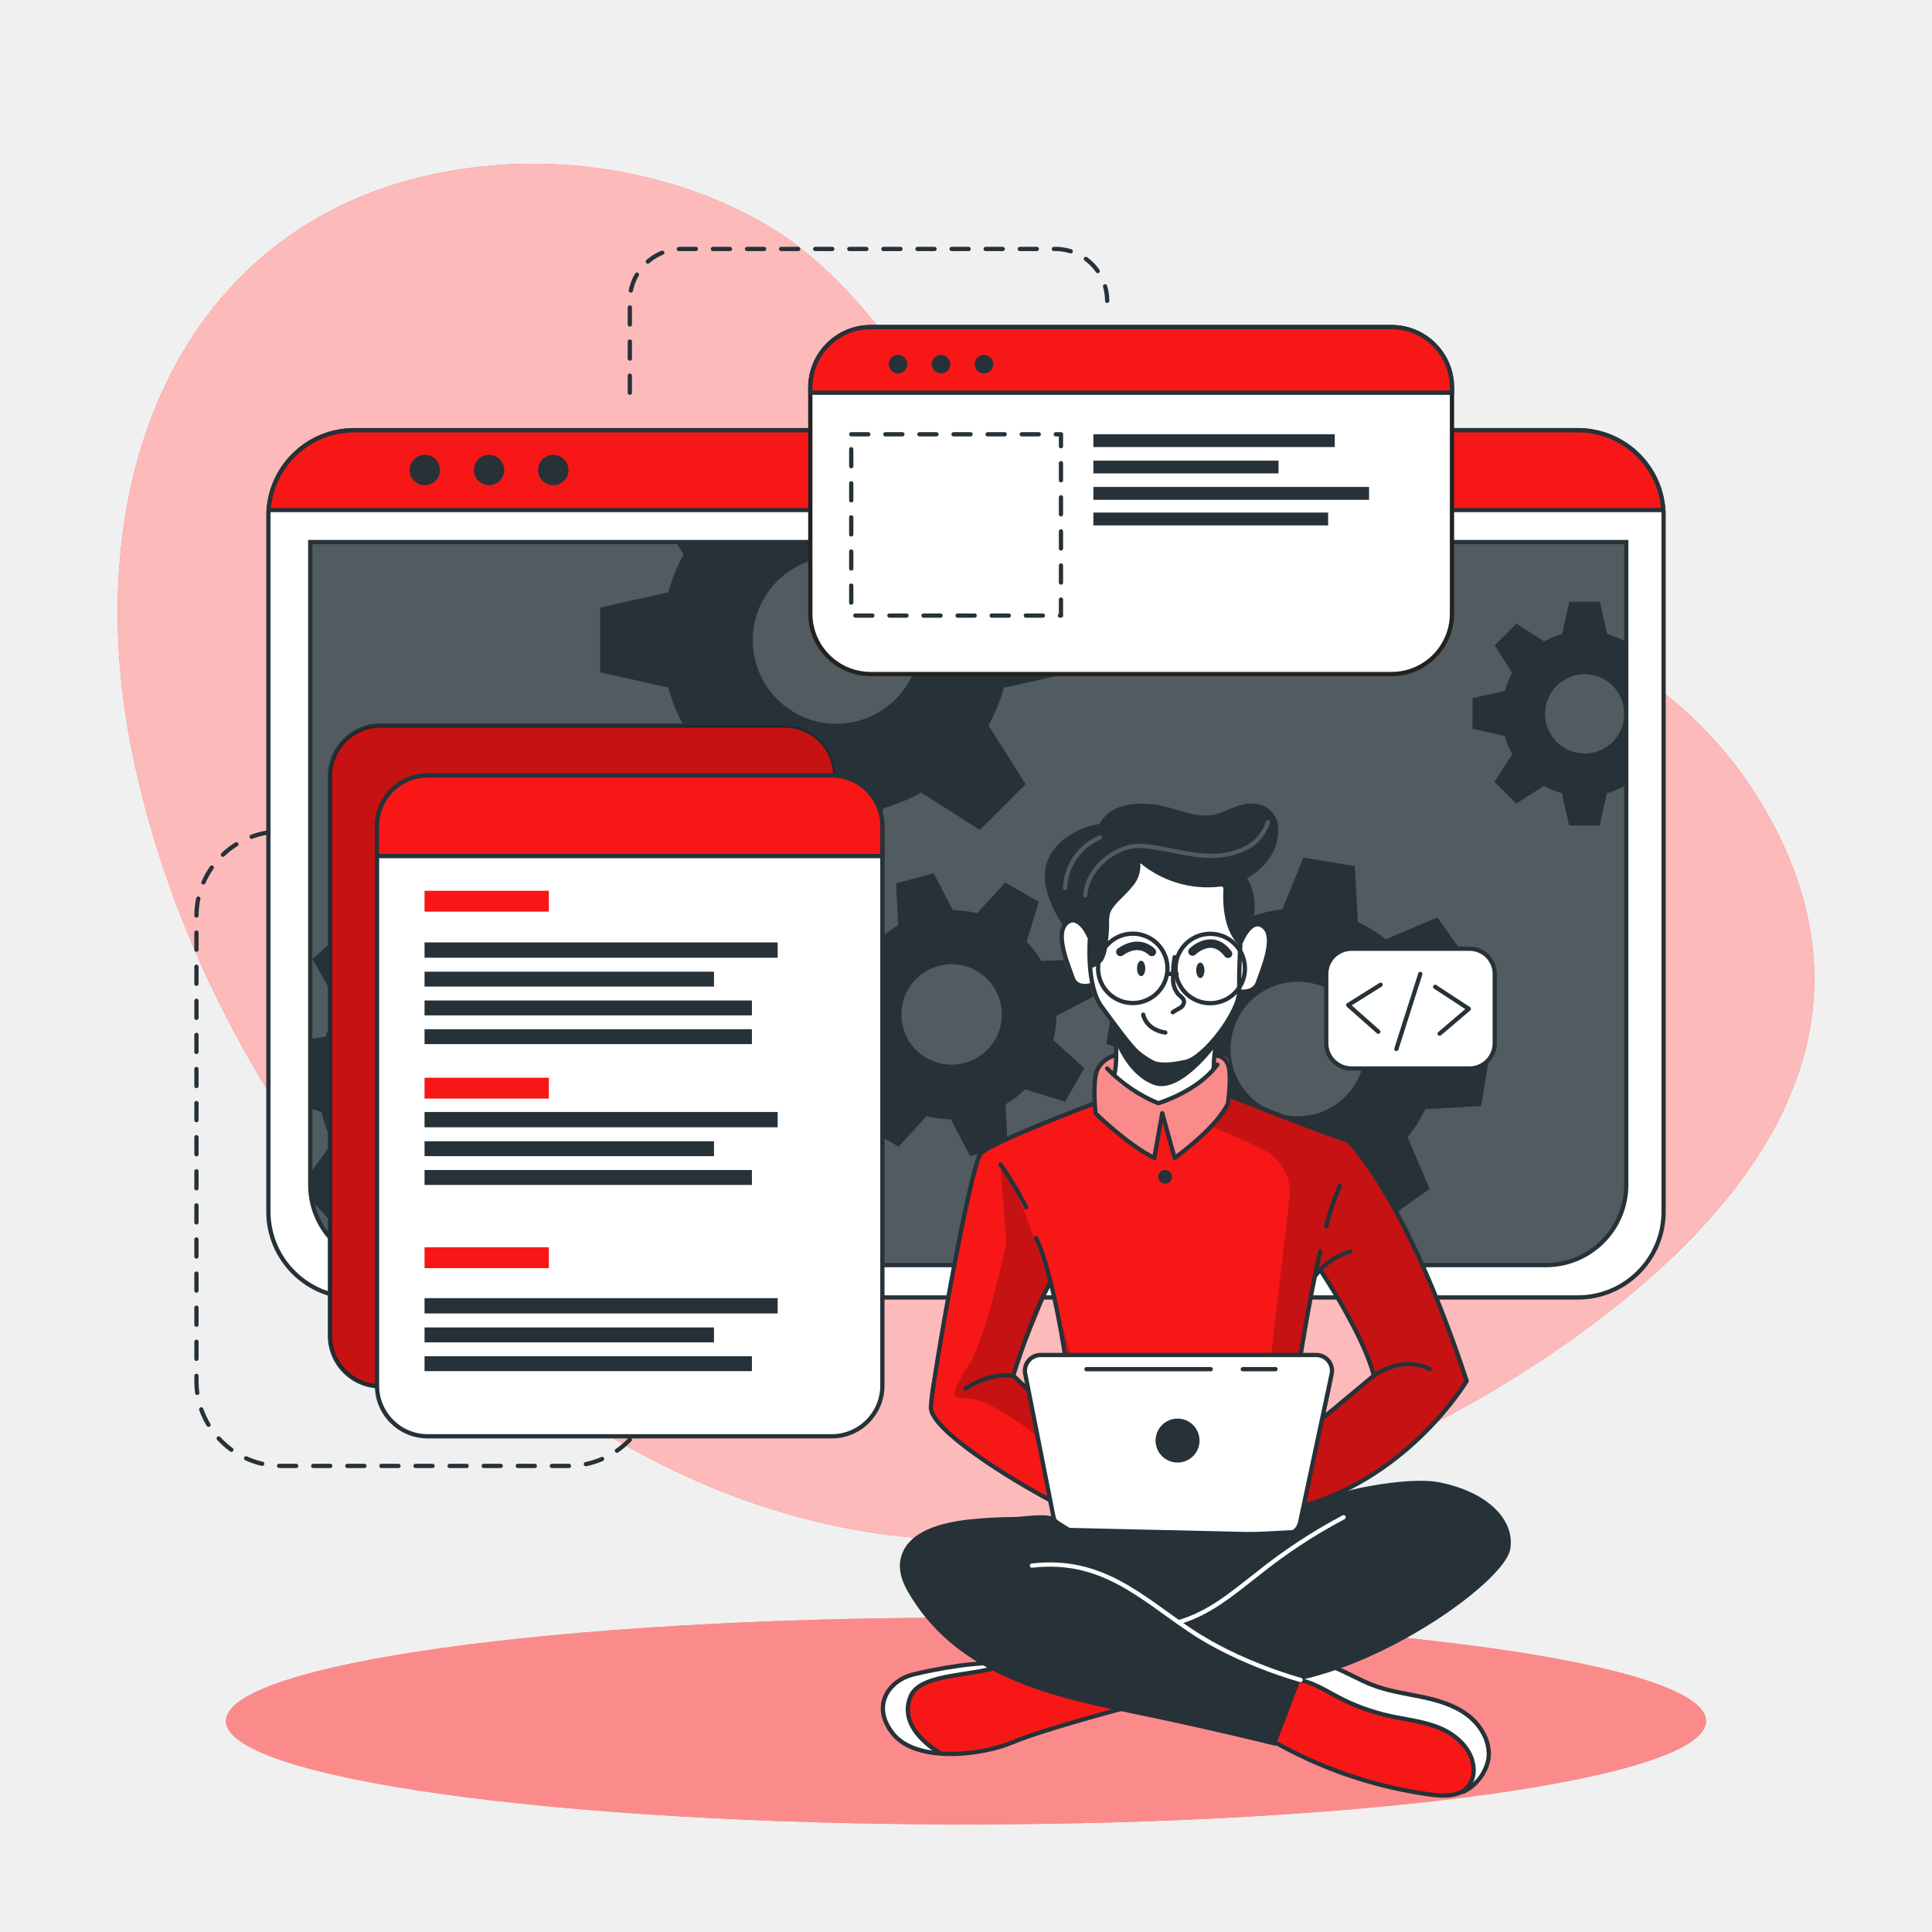
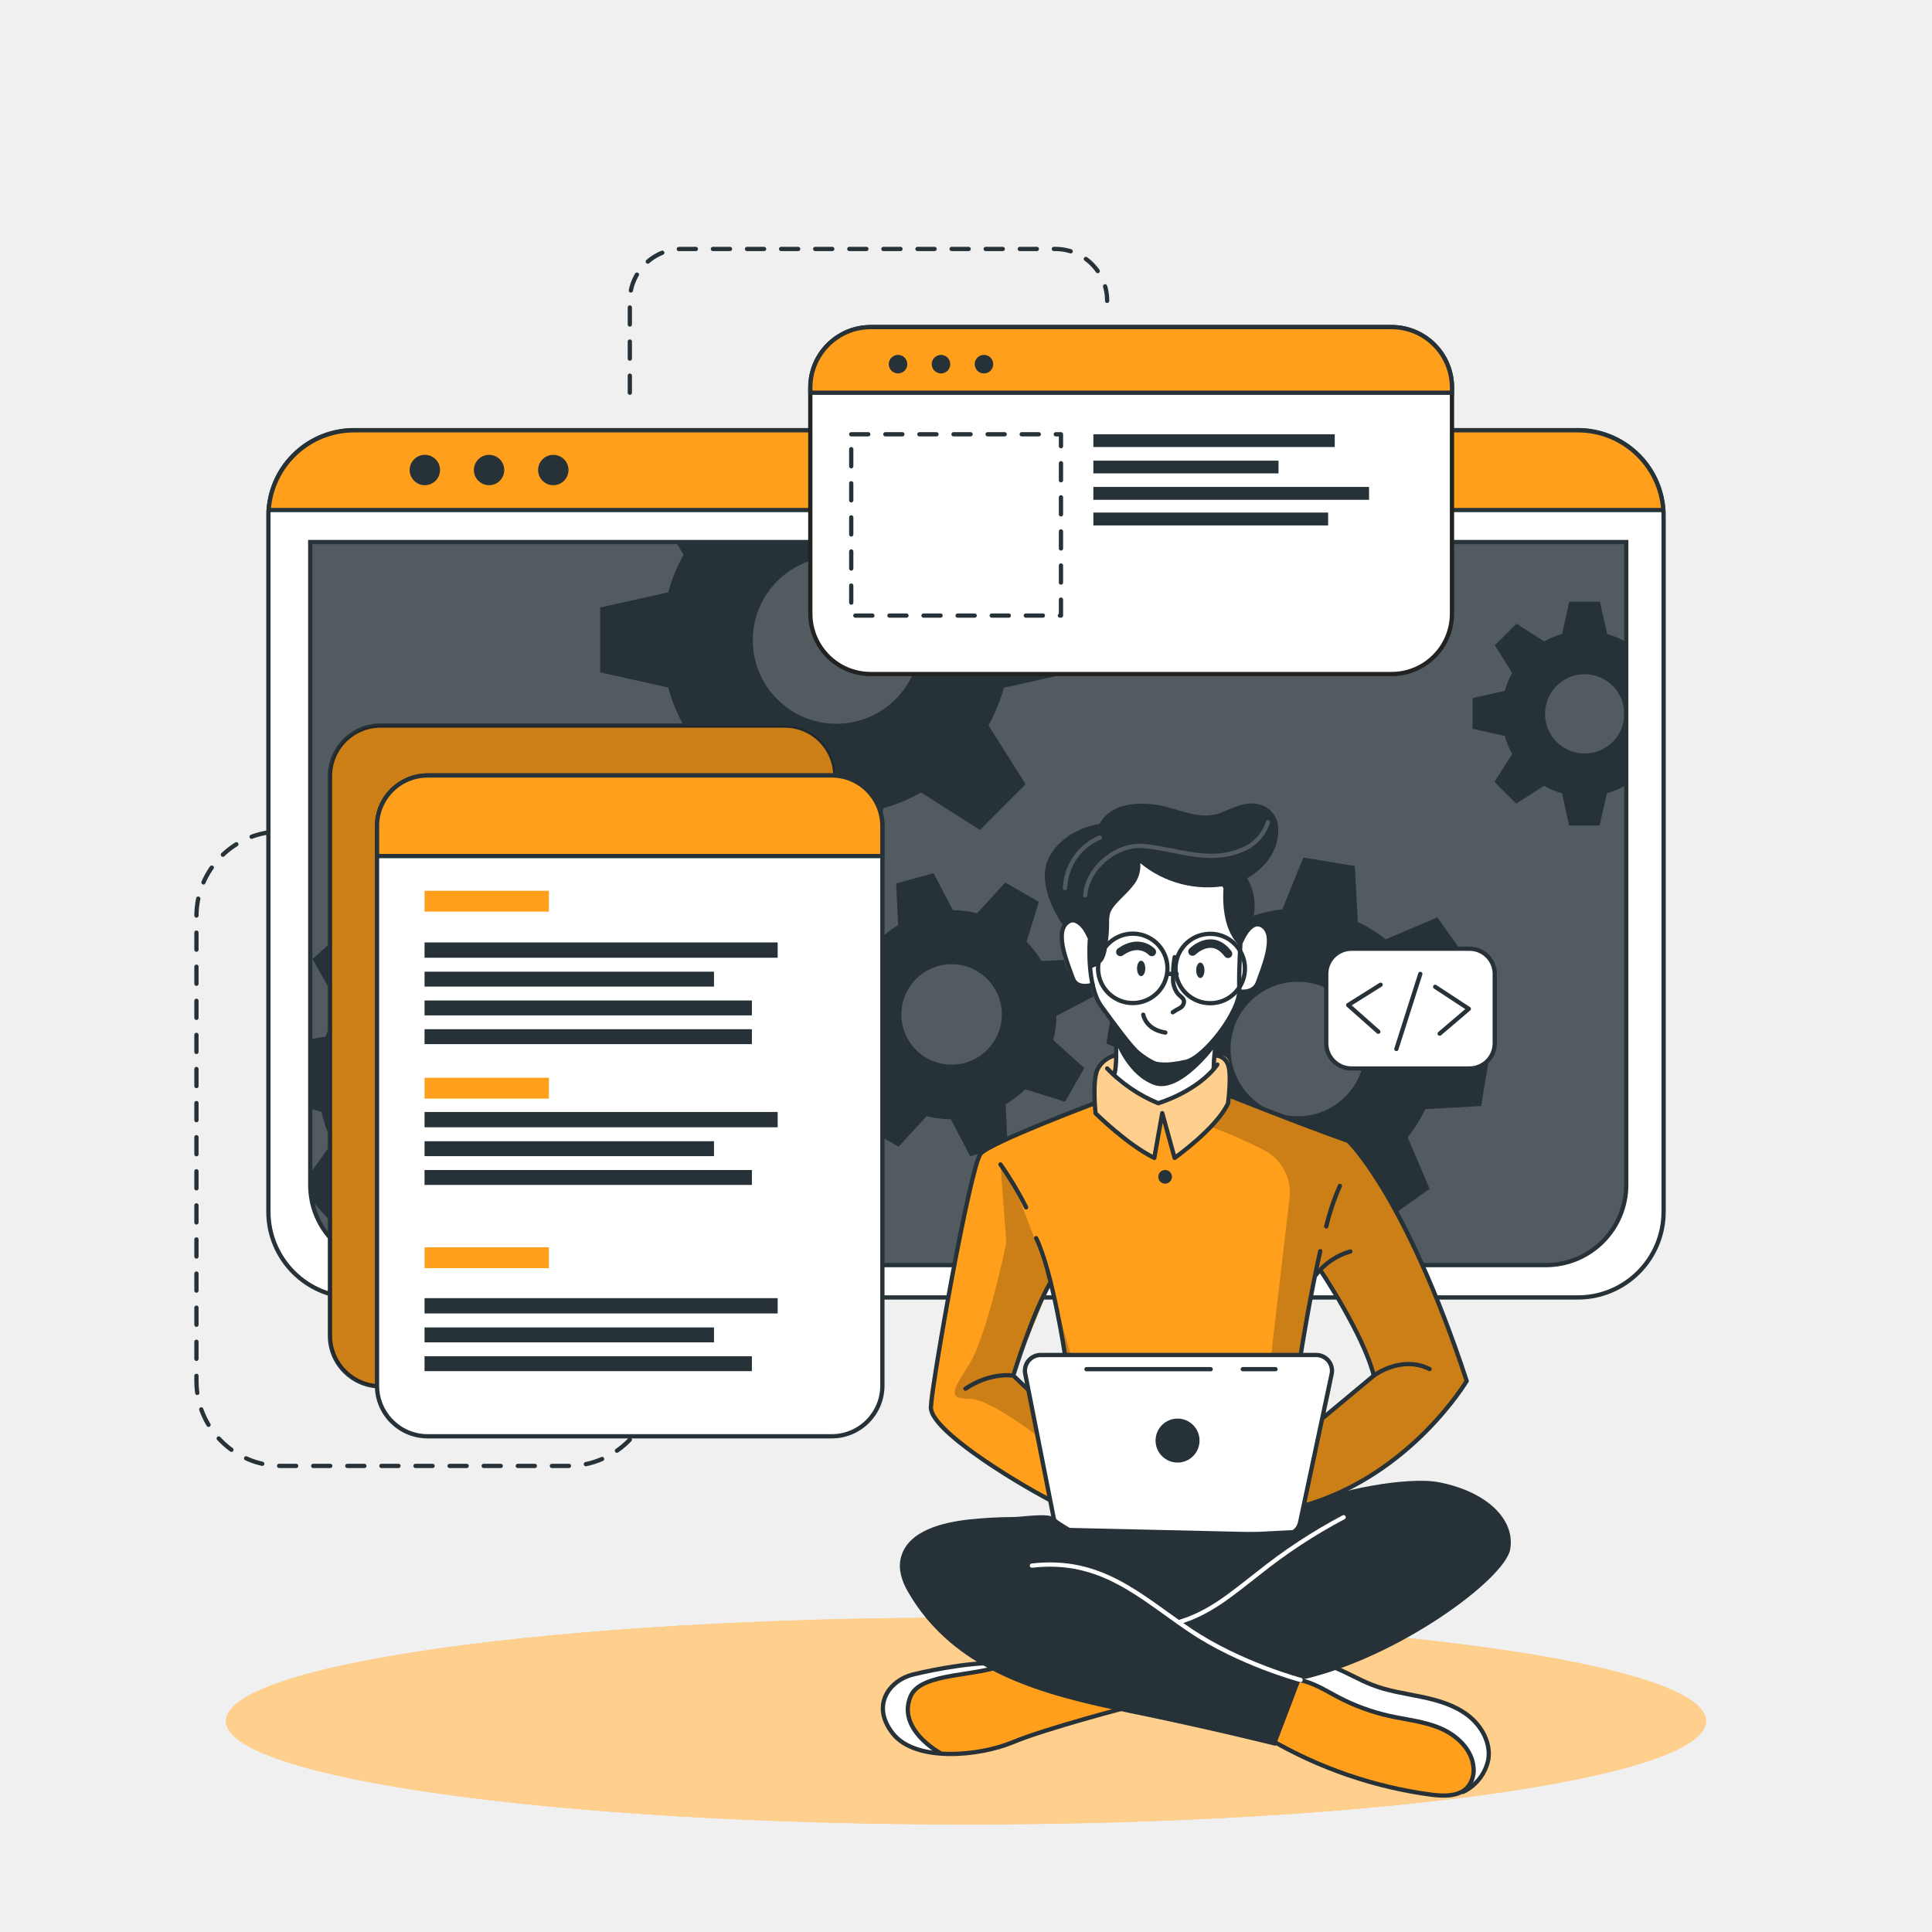
<svg xmlns="http://www.w3.org/2000/svg" viewBox="0 0 500 500">
-   <g id="freepik--background-simple--inject-61">
-     <path d="M456.55,209.11c-48.74-83.48-180.95-53.75-207.95-94.35C234.77,94,219.3,69.87,196.86,57.34c-21.39-12-46.19-16.21-67.81-14.63C51.84,48.36,19.11,117.44,33.94,193.3,53.74,294.49,143.44,397.86,250,398.58,305.74,399,359,379,400.7,350.87l.93-.63C443.33,321.85,493.77,272.84,456.55,209.11Z" style="fill:#F71717" />
-     <path d="M456.55,209.11c-48.74-83.48-180.95-53.75-207.95-94.35C234.77,94,219.3,69.87,196.86,57.34c-21.39-12-46.19-16.21-67.81-14.63C51.84,48.36,19.11,117.44,33.94,193.3,53.74,294.49,143.44,397.86,250,398.58,305.74,399,359,379,400.7,350.87l.93-.63C443.33,321.85,493.77,272.84,456.55,209.11Z" style="fill:#fff;opacity:0.7" />
-   </g>
-   <g id="freepik--Lines--inject-61">
+   <g id="freepik--Lines--inject-102">
    <path d="M78.19,215.18H72.77a21.93,21.93,0,0,0-21.93,21.93V357.45a21.93,21.93,0,0,0,21.93,21.93h74.36a21.93,21.93,0,0,0,21.93-21.93h0" style="fill:none;stroke:#263238;stroke-linecap:round;stroke-linejoin:round;stroke-width:1.103px;stroke-dasharray:4.412" />
    <path d="M163,101.63V77.86A13.43,13.43,0,0,1,176.4,64.43h96.7a13.43,13.43,0,0,1,13.43,13.43h0" style="fill:none;stroke:#263238;stroke-linecap:round;stroke-linejoin:round;stroke-width:1.103px;stroke-dasharray:4.412" />
  </g>
-   <g id="freepik--Shadow--inject-61">
-     <ellipse cx="250" cy="445.4" rx="191.52" ry="26.76" style="fill:#F71717" />
+   <g id="freepik--Shadow--inject-102">
+     <ellipse cx="250" cy="445.4" rx="191.52" ry="26.76" style="fill:#FF9F1C" />
    <ellipse cx="250" cy="445.4" rx="191.52" ry="26.76" style="fill:#fff;opacity:0.5" />
  </g>
-   <g id="freepik--Window--inject-61">
+   <g id="freepik--Window--inject-102">
    <path d="M430.54,133.52V313.58a22.2,22.2,0,0,1-22.19,22.2H91.65a22.2,22.2,0,0,1-22.19-22.2V133.52c0-.53,0-1,.07-1.56a22.18,22.18,0,0,1,22.12-20.64h316.7A22.18,22.18,0,0,1,430.47,132C430.52,132.48,430.54,133,430.54,133.52Z" style="fill:#fff;stroke:#263238;stroke-linecap:round;stroke-linejoin:round;stroke-width:1.103px" />
    <path d="M80.26,140.28H420.87a0,0,0,0,1,0,0V306.61a20.8,20.8,0,0,1-20.8,20.8h-299a20.8,20.8,0,0,1-20.8-20.8V140.28a0,0,0,0,1,0,0Z" style="fill:#263238" />
    <path d="M420.88,140.28V306.61a20.69,20.69,0,0,1-20.57,20.8H100.83a20.69,20.69,0,0,1-20.57-20.8V140.28Z" style="fill:#fff;opacity:0.2" />
-     <path d="M430.47,132H69.53a22.18,22.18,0,0,1,22.12-20.64h316.7A22.18,22.18,0,0,1,430.47,132Z" style="fill:#F71717;stroke:#263238;stroke-miterlimit:10;stroke-width:1.103px" />
+     <path d="M430.47,132H69.53a22.18,22.18,0,0,1,22.12-20.64h316.7A22.18,22.18,0,0,1,430.47,132Z" style="fill:#FF9F1C;stroke:#263238;stroke-miterlimit:10;stroke-width:1.103px" />
    <path d="M113.88,121.64a3.93,3.93,0,1,1-3.93-3.93A3.93,3.93,0,0,1,113.88,121.64Z" style="fill:#263238" />
    <path d="M130.5,121.64a3.93,3.93,0,1,1-3.93-3.93A3.93,3.93,0,0,1,130.5,121.64Z" style="fill:#263238" />
    <circle cx="143.19" cy="121.64" r="3.93" style="fill:#263238" />
    <path d="M420.87,140.28V306.61a20.8,20.8,0,0,1-20.8,20.8h-299a20.8,20.8,0,0,1-20.4-16.76v-.06a21,21,0,0,1-.38-4V140.28Z" style="fill:none;stroke:#263238;stroke-miterlimit:10;stroke-width:1.103px" />
    <path d="M420.55,166a20.94,20.94,0,0,0-4.62-1.91l-1.87-8.35h-7.94l-1.85,8.35a20.25,20.25,0,0,0-4.64,1.91l-7.17-4.59L386.85,167l4.51,7.17a20.35,20.35,0,0,0-1.91,4.64l-8.35,1.85v7.94l8.35,1.87a20,20,0,0,0,1.91,4.66l-4.59,7.22,5.62,5.61,7.21-4.59a20.39,20.39,0,0,0,4.63,1.92l1.86,8.34H414l1.86-8.34a20.78,20.78,0,0,0,4.62-1.92l.37.24V165.8Zm-10.44,29a10.26,10.26,0,1,1,10.26-10.25A10.25,10.25,0,0,1,410.11,195Z" style="fill:#263238" />
    <path d="M277.45,174.05V157.31l-17.6-3.91a45.51,45.51,0,0,0-4-9.77l2.13-3.35h-83.1l2.05,3.26a43,43,0,0,0-4,9.76l-17.61,3.92V174l17.61,3.93a43.65,43.65,0,0,0,4,9.84l-9.67,15.21,11.85,11.84,15.2-9.68a44.38,44.38,0,0,0,9.77,4.05L208,226.74H224.7l3.94-17.59a44.64,44.64,0,0,0,9.74-4.05l15.21,9.68,11.84-11.84-9.61-15.21a45.87,45.87,0,0,0,4-9.75Zm-61,13.26a21.63,21.63,0,1,1,21.63-21.63A21.62,21.62,0,0,1,216.45,187.31Z" style="fill:#263238" />
    <path d="M166.38,289l.71-13.29-13.77-3.88a37.21,37.21,0,0,0-2.82-7.9l8.32-11.68-8.92-9.89-12.46,7a36.51,36.51,0,0,0-7.59-3.63l-2.38-14.12L114.19,231l-3.84,13.81a35,35,0,0,0-7.9,2.8l-11.67-8.31-9.91,8.91,7.06,12.47a35,35,0,0,0-3.64,7.58l-4,.66v18l2.92.82A34.6,34.6,0,0,0,86,295.65l-5.74,8.05.38,6.89v.06l5.93,6.57,12.48-7.05a34.66,34.66,0,0,0,7.61,3.67L109,327.4h0l.11.57,13.28.7.35-1.27h0l3.49-12.53a35.53,35.53,0,0,0,7.94-2.8l11.65,8.3,9.9-8.9-7-12.48a34.53,34.53,0,0,0,3.59-7.57Zm-35.27-20.75a17.2,17.2,0,1,0-1.28,24.28A17.2,17.2,0,0,0,131.11,268.29Z" style="fill:#263238" />
    <path d="M272.6,269.19a27.25,27.25,0,0,0,.81-6.29l9.55-5-2.64-9.69-10.78.5a27.27,27.27,0,0,0-3.87-5l3.19-10.31-8.7-5-7.28,7.94a28.8,28.8,0,0,0-6.27-.8l-5-9.55-9.68,2.63.51,10.79a27.24,27.24,0,0,0-5,3.87l-10.32-3.19-5,8.69,8,7.27a26,26,0,0,0-.79,6.27l-9.57,5,2.64,9.68,10.8-.51a25.39,25.39,0,0,0,3.85,5l-3.21,10.26,8.71,5,7.24-7.88a26.12,26.12,0,0,0,6.29.79l5,9.56,9.68-2.63-.43-9.22-.07-1.58a26.41,26.41,0,0,0,5.06-3.87l10.31,3.2,4.26-7.44.72-1.26Zm-22.87,5.88a13,13,0,1,1,9.1-15.9A13,13,0,0,1,249.73,275.07Z" style="fill:#263238" />
    <path d="M383.32,286.23l2.2-13.3-13.46-5.41a35.27,35.27,0,0,0-1.93-8.3l9.69-10.79-7.84-11-13.36,5.67a35.38,35.38,0,0,0-7.22-4.48l-.78-14.49-13.3-2.2-5.45,13.4a37.15,37.15,0,0,0-8.27,1.95l-10.82-9.69-10.95,7.84,5.68,13.35a36.24,36.24,0,0,0-4.05,6.29c-.15.31-.31.62-.45.93l-14.48.8-2.21,13.28,2.18.88,11.28,4.55a35.18,35.18,0,0,0,1.93,8.26L292,294.63l7.85,11,13.35-5.7a35.06,35.06,0,0,0,7.21,4.52l.75,14.42,13.29,2.2,5.44-13.3a35.13,35.13,0,0,0,8.28-1.94l10.8,9.69,11-7.85-5.68-13.36a34.78,34.78,0,0,0,4.55-7.25Zm-37.3-.6a17.41,17.41,0,1,1,4-24.29A17.41,17.41,0,0,1,346,285.63Z" style="fill:#263238" />
  </g>
-   <g id="freepik--Graphics--inject-61">
-     <rect x="85.39" y="187.77" width="130.8" height="171.01" rx="13.11" style="fill:#F71717;stroke:#263238;stroke-miterlimit:10;stroke-width:1.103px" />
+   <g id="freepik--Graphics--inject-102">
+     <rect x="85.39" y="187.77" width="130.8" height="171.01" rx="13.11" style="fill:#FF9F1C;stroke:#263238;stroke-miterlimit:10;stroke-width:1.103px" />
    <rect x="85.39" y="187.77" width="130.8" height="171.01" rx="13.11" style="opacity:0.2" />
    <path d="M228.36,213.8V358.59a13.11,13.11,0,0,1-13.11,13.12H110.67a13.11,13.11,0,0,1-13.1-13.12V213.8a13.11,13.11,0,0,1,13.1-13.11H215.25A13.11,13.11,0,0,1,228.36,213.8Z" style="fill:#fff;stroke:#263238;stroke-linecap:round;stroke-linejoin:round;stroke-width:1.103px" />
-     <path d="M228.36,213.8v7.75H97.57V213.8a13.11,13.11,0,0,1,13.1-13.11H215.25A13.11,13.11,0,0,1,228.36,213.8Z" style="fill:#F71717;stroke:#263238;stroke-miterlimit:10;stroke-width:1.103px" />
-     <rect x="109.87" y="230.53" width="32.18" height="5.4" style="fill:#F71717" />
-     <rect x="109.87" y="278.92" width="32.18" height="5.4" style="fill:#F71717" />
-     <rect x="109.87" y="322.8" width="32.18" height="5.4" style="fill:#F71717" />
+     <path d="M228.36,213.8v7.75H97.57V213.8a13.11,13.11,0,0,1,13.1-13.11H215.25A13.11,13.11,0,0,1,228.36,213.8Z" style="fill:#FF9F1C;stroke:#263238;stroke-miterlimit:10;stroke-width:1.103px" />
+     <rect x="109.87" y="230.53" width="32.18" height="5.4" style="fill:#FF9F1C" />
+     <rect x="109.87" y="278.92" width="32.18" height="5.4" style="fill:#FF9F1C" />
+     <rect x="109.87" y="322.8" width="32.18" height="5.4" style="fill:#FF9F1C" />
    <rect x="109.87" y="243.9" width="91.39" height="3.96" style="fill:#263238" />
    <rect x="109.87" y="251.47" width="74.91" height="3.86" style="fill:#263238" />
    <rect x="109.87" y="258.92" width="84.72" height="3.86" style="fill:#263238" />
    <rect x="109.87" y="266.36" width="84.72" height="3.86" style="fill:#263238" />
    <rect x="109.87" y="287.78" width="91.39" height="3.96" style="fill:#263238" />
    <rect x="109.87" y="295.35" width="74.91" height="3.86" style="fill:#263238" />
    <rect x="109.87" y="302.8" width="84.72" height="3.86" style="fill:#263238" />
    <rect x="109.87" y="335.96" width="91.39" height="3.96" style="fill:#263238" />
    <rect x="109.87" y="343.54" width="74.91" height="3.86" style="fill:#263238" />
    <rect x="109.87" y="350.99" width="84.72" height="3.86" style="fill:#263238" />
    <path d="M375.77,100.29v58.52a15.63,15.63,0,0,1-15.64,15.63H225.35a15.63,15.63,0,0,1-15.64-15.63V100.29a15.65,15.65,0,0,1,15.64-15.64H360.13A15.64,15.64,0,0,1,375.77,100.29Z" style="fill:#fff;stroke:#222221;stroke-miterlimit:10;stroke-width:1.103px" />
-     <path d="M375.77,100.29v1.34H209.71v-1.34a15.65,15.65,0,0,1,15.64-15.64H360.13A15.64,15.64,0,0,1,375.77,100.29Z" style="fill:#F71717;stroke:#263238;stroke-miterlimit:10;stroke-width:1.103px" />
+     <path d="M375.77,100.29v1.34H209.71v-1.34a15.65,15.65,0,0,1,15.64-15.64H360.13A15.64,15.64,0,0,1,375.77,100.29Z" style="fill:#FF9F1C;stroke:#263238;stroke-miterlimit:10;stroke-width:1.103px" />
    <path d="M234.11,95.94a2.4,2.4,0,1,1,0-3.39A2.41,2.41,0,0,1,234.11,95.94Z" style="fill:#263238" />
    <path d="M245.23,95.94a2.4,2.4,0,1,1,0-3.39A2.41,2.41,0,0,1,245.23,95.94Z" style="fill:#263238" />
    <path d="M256.35,95.94a2.4,2.4,0,1,1,0-3.39A2.41,2.41,0,0,1,256.35,95.94Z" style="fill:#263238" />
    <rect x="220.3" y="112.39" width="54.28" height="46.92" style="fill:none;stroke:#263238;stroke-linecap:round;stroke-linejoin:round;stroke-width:1.103px;stroke-dasharray:4.412" />
    <rect x="282.96" y="112.39" width="62.47" height="3.3" style="fill:#263238" />
    <rect x="282.96" y="119.22" width="47.92" height="3.29" style="fill:#263238" />
    <rect x="282.96" y="126.02" width="71.35" height="3.33" style="fill:#263238" />
    <rect x="282.96" y="132.65" width="60.76" height="3.33" style="fill:#263238" />
    <rect x="343.23" y="245.53" width="43.61" height="30.99" rx="6.53" style="fill:#fff;stroke:#263238;stroke-linecap:round;stroke-linejoin:round;stroke-width:1.103px" />
    <polyline points="357.3 254.85 348.91 260.11 356.7 267.01" style="fill:none;stroke:#263238;stroke-linecap:round;stroke-linejoin:round;stroke-width:1.103px" />
    <polyline points="372.58 267.51 380.12 261.09 371.42 255.39" style="fill:none;stroke:#263238;stroke-linecap:round;stroke-linejoin:round;stroke-width:1.103px" />
    <line x1="361.38" y1="271.47" x2="367.57" y2="252.05" style="fill:none;stroke:#263238;stroke-linecap:round;stroke-linejoin:round;stroke-width:1.103px" />
  </g>
-   <g id="freepik--Character--inject-61">
-     <path d="M296.86,440.47s-29,8.31-33.05,9.75c-3.68,1.3-13.66,4.8-21.15,3.71a15.89,15.89,0,0,1-2.14-.46c-7.59-2.26-11-4.37-12-9.14s2.78-8.29,6.42-10.54,23.38-4.6,23.38-4.6l4.77,1.4h0Z" style="fill:#F71717" />
+   <g id="freepik--Character--inject-102">
+     <path d="M296.86,440.47s-29,8.31-33.05,9.75c-3.68,1.3-13.66,4.8-21.15,3.71a15.89,15.89,0,0,1-2.14-.46c-7.59-2.26-11-4.37-12-9.14s2.78-8.29,6.42-10.54,23.38-4.6,23.38-4.6l4.77,1.4h0Z" style="fill:#FF9F1C" />
    <path d="M242.66,453.93a15.89,15.89,0,0,1-2.14-.46c-7.59-2.26-11-4.37-12-9.14s2.78-8.29,6.42-10.54,23.38-4.6,23.38-4.6l4.77,1.4c-4.32,2-20.4,3.09-23.91,5.11s-5.2,5.82-3.13,11C237.16,449.4,240.12,452.05,242.66,453.93Z" style="fill:#fff" />
    <path d="M292.5,441.65s-21.78,5.64-30.42,9.25-25.11,5.19-31-2.25-.68-13.86,5.19-15.29,17.74-3.68,24.22-2.77" style="fill:none;stroke:#263238;stroke-linecap:round;stroke-linejoin:round;stroke-width:1.103px" />
    <path d="M243.09,453.54s-11.08-6.08-7.4-14.6c2.72-6.28,17.5-4.92,24.82-8.35" style="fill:none;stroke:#263238;stroke-linecap:round;stroke-linejoin:round;stroke-width:1.103px" />
-     <path d="M385.19,455.28c-.3,3-1.35,5.81-4.35,7.58-2,1.18-4.84,1.88-8.91,1.84-10.17-.13-29.29-7.4-29.29-7.4l-17.9-9.9,9.31-14.73,2.55-4,6.58,1.48s5.45,3.09,10.93,5.55,18.79,3,23.48,6.77S385.7,450.34,385.19,455.28Z" style="fill:#F71717" />
+     <path d="M385.19,455.28c-.3,3-1.35,5.81-4.35,7.58-2,1.18-4.84,1.88-8.91,1.84-10.17-.13-29.29-7.4-29.29-7.4l-17.9-9.9,9.31-14.73,2.55-4,6.58,1.48s5.45,3.09,10.93,5.55,18.79,3,23.48,6.77S385.7,450.34,385.19,455.28Z" style="fill:#FF9F1C" />
    <path d="M385.19,455.28c-.3,3-1.35,5.81-4.35,7.58a13.39,13.39,0,0,0-.5-8.94c-2-4.49-8.51-8.45-17.07-9.11s-15.11-4.66-18.54-6.45c-2.68-1.39-8.33-4.43-10.68-5.69l2.55-4,6.58,1.48s5.45,3.09,10.93,5.55,18.79,3,23.48,6.77S385.7,450.34,385.19,455.28Z" style="fill:#fff" />
    <path d="M328.71,450.18a112.86,112.86,0,0,0,41.9,14.31c3.26.39,7.05.45,9.23-2a6.82,6.82,0,0,0,1.5-5.11c-.39-4.6-4.26-8.24-8.5-10.07s-8.91-2.25-13.42-3.26a53.38,53.38,0,0,1-12.9-4.72c-3.24-1.69-6.37-3.74-9.94-4.5s-7.82.16-9.73,3.28" style="fill:none;stroke:#263238;stroke-linecap:round;stroke-linejoin:round;stroke-width:1.103px" />
    <path d="M378.64,463.74a11.92,11.92,0,0,0,6.55-8.46c.65-4.33-1.82-8.69-5.29-11.35s-7.82-3.92-12.11-4.81S359.11,437.63,355,436c-6.27-2.46-12.46-7.3-19-5.57" style="fill:none;stroke:#263238;stroke-linecap:round;stroke-linejoin:round;stroke-width:1.103px" />
-     <path d="M348.91,295.26l-30.29-11.52-.38-.15s.11-.8.2-2c.19-2.42.29-6.36-.85-7.69-1.69-2-6.47-.32-11.14-2.46s-13.3,1.69-13.3,1.69-6.24-1.15-9,3.35c-1.4,3.63-.92,9-.92,9l-.57.2c-3.61,1.35-23.25,8.74-27.4,11.71-4.59,3.25-9.67,36.62-11.3,46.42s-4.53,18.63-3.06,22,22.57,19.62,34.71,23.81,55.19,3,55.19,3,.7-.19,1.95-.59c7.28-2.34,33.11-12,46.82-34.68C379.59,357.39,366.31,313.86,348.91,295.26Zm-81.84,56.13c-2.23,1.58-1,7.7-1,7.7l-3.79-3.34,9.52-23.41,4.06,18S269.3,349.82,267.07,351.39Zm76.16,14.87c-1.05.54,3-10.71,1.08-13.26s-7.71-2.31-7.71-2.31l.49-3.07,3.43-17.6,1.14-1.35s11.78,20.19,13.89,27.31C355.55,356,342.71,366.26,343.23,366.26Z" style="fill:#F71717" />
+     <path d="M348.91,295.26l-30.29-11.52-.38-.15s.11-.8.2-2c.19-2.42.29-6.36-.85-7.69-1.69-2-6.47-.32-11.14-2.46s-13.3,1.69-13.3,1.69-6.24-1.15-9,3.35c-1.4,3.63-.92,9-.92,9l-.57.2c-3.61,1.35-23.25,8.74-27.4,11.71-4.59,3.25-9.67,36.62-11.3,46.42s-4.53,18.63-3.06,22,22.57,19.62,34.71,23.81,55.19,3,55.19,3,.7-.19,1.95-.59c7.28-2.34,33.11-12,46.82-34.68C379.59,357.39,366.31,313.86,348.91,295.26Zm-81.84,56.13c-2.23,1.58-1,7.7-1,7.7l-3.79-3.34,9.52-23.41,4.06,18S269.3,349.82,267.07,351.39Zm76.16,14.87c-1.05.54,3-10.71,1.08-13.26s-7.71-2.31-7.71-2.31l.49-3.07,3.43-17.6,1.14-1.35s11.78,20.19,13.89,27.31C355.55,356,342.71,366.26,343.23,366.26Z" style="fill:#FF9F1C" />
    <path d="M291.72,222.25l-15.64,16.6s-2.15,1.91-1.3,6.72,2.85,9,4.36,9.28a21.37,21.37,0,0,0,3.62.32s3.35,7.26,5.73,10.11c0,0,.82,11.21.38,14.32,0,0,5.62,4.91,10.91,5.53s13.46-7.48,13.46-7.48l2-9.92s4.8-7.28,5.12-9.22,2.52-1.44,3.6-2.4,3.57-5.23,4-9.27.44-8.68-4.25-7.32c-4.07-1.09-1.52-9.69-1.52-9.69l-7.15-6.3Z" style="fill:#fff" />
    <path d="M318.62,283.74a17.67,17.67,0,0,1-.81,1.81c-2.58,4.86-13.82,14.13-13.82,14.13l-3.4-10.45-1.86,10.45c-3.75-1.64-15.19-11.55-15.19-11.55s-.39-.93-.86-2.38l.57-.2s-.48-5.41.92-9c2.74-4.5,9-3.35,9-3.35s8.63-3.83,13.3-1.69,9.45.48,11.14,2.46.65,9.66.65,9.66Z" style="fill:#fff;opacity:0.5" />
    <path d="M348.91,295.26l-30.29-11.52-.38-.15s.11-.8.2-2l-.63,3.93-4.48,6.08a124,124,0,0,1,14,6.16A12.28,12.28,0,0,1,333.73,310l-5.58,47.75-2.29,27.11,6.91,7.17c7.28-2.34,33.11-12,46.82-34.68C379.59,357.39,366.31,313.86,348.91,295.26Zm-5.68,71c-1.05.54,3-10.71,1.08-13.26s-7.71-2.31-7.71-2.31l.49-3.07,3.43-17.6,1.14-1.35s11.78,20.19,13.89,27.31C355.55,356,342.71,366.26,343.23,366.26Z" style="opacity:0.2" />
    <path d="M277.87,353l-4.71-15.74s-8.45-28.81-14.24-35.91l1.52,20.26s-5,24.2-9.57,31.39-5.59,9,0,9,19.2,10.84,19.2,10.84l-1.05-9ZM266,359.09l-3.79-3.34,9.52-23.41,4.06,18s-6.52-.49-8.75,1.08S266,359.09,266,359.09Z" style="opacity:0.2" />
    <path d="M288.49,265.28s.86,8.49,0,12.37" style="fill:none;stroke:#263238;stroke-linecap:round;stroke-linejoin:round;stroke-width:1.103px" />
    <path d="M314.11,276.51a36.53,36.53,0,0,1,.94-8.11" style="fill:none;stroke:#263238;stroke-linecap:round;stroke-linejoin:round;stroke-width:1.103px" />
    <path d="M316.38,228.58s5.14,6.45,4.87,11.33-.65,10.66-.52,16.32-9.09,17.52-13.83,18.57-8.82,1.32-11.85-1.71-6.06-7.24-10-12.64-3-17.25-3-17.25" style="fill:none;stroke:#263238;stroke-linecap:round;stroke-linejoin:round;stroke-width:1.103px" />
    <path d="M304,247.71a26.82,26.82,0,0,0-.4,5.37,6.05,6.05,0,0,0,1.32,4.2c.57.58,1.39,1.05,1.5,1.85a2,2,0,0,1-1.06,1.75,15.55,15.55,0,0,0-1.85,1.1" style="fill:none;stroke:#263238;stroke-linecap:round;stroke-linejoin:round;stroke-width:1.103px" />
    <path d="M295.87,262.6s.59,3.83,5.72,4.63" style="fill:none;stroke:#263238;stroke-linecap:round;stroke-linejoin:round;stroke-width:1.103px" />
    <path d="M296.4,250.63c0,1.11-.48,2-1.07,2s-1.07-.89-1.07-2,.48-2,1.07-2S296.4,249.53,296.4,250.63Z" style="fill:#263238" />
    <path d="M311.71,251.11c0,1.11-.48,2-1.07,2s-1.07-.9-1.07-2,.48-2,1.07-2S311.71,250,311.71,251.11Z" style="fill:#263238" />
    <path d="M308.62,246.26s5-5,9.19.58" style="fill:none;stroke:#263238;stroke-linecap:round;stroke-linejoin:round;stroke-width:2.206px" />
    <path d="M298.09,246.36s-3.16-3.54-8.14,0" style="fill:none;stroke:#263238;stroke-linecap:round;stroke-linejoin:round;stroke-width:2.206px" />
    <path d="M288.87,270s3.05,8.4,9.86,10.79,15.85-10,15.85-10l-.47-1.61s-5.93,7.7-12.52,6.39-13.1-10.25-13.1-10.25Z" style="fill:#263238" />
    <path d="M282.76,254.85s-4.06,1.43-5.14-1.73-4.78-11.49-1.54-14.27,5.84,3.67,5.84,3.67" style="fill:none;stroke:#263238;stroke-linecap:round;stroke-linejoin:round;stroke-width:1.103px" />
    <path d="M320.72,256.57s3.77.76,4.85-2.4,4.78-11.49,1.54-14.27-5.84,3.67-5.84,3.67" style="fill:none;stroke:#263238;stroke-linecap:round;stroke-linejoin:round;stroke-width:1.103px" />
    <path d="M281.92,250.63a5.62,5.62,0,0,0,3.56-2.1,8.74,8.74,0,0,0,1-3.19,37.59,37.59,0,0,0,.56-6.44,8.81,8.81,0,0,1,.23-2.51,6.6,6.6,0,0,1,1.36-2.23c1.41-1.66,3.12-3.06,4.47-4.78a8,8,0,0,0,2-6,27.45,27.45,0,0,0,22.47,5.81c7.15-1.4,14-7.67,13.17-15.55a6.37,6.37,0,0,0-5-5.48c-3.53-.88-6.7,1-9.9,2.21-5.83,2.2-11.54-1.58-17.43-2.21-5-.55-11.23.08-13.85,5.09,0,0-9,1.06-13,8.5s3.57,17.73,3.57,17.73,3-3.68,6.93,3.76Z" style="fill:#263238" />
    <path d="M317,226.68s-2.34,12.2,3.77,18.11c0,0,1.34-3.67,2.69-4.57a14.13,14.13,0,0,0-1.07-13.54C317.87,219.58,317,226.68,317,226.68Z" style="fill:#263238" />
    <path d="M328.14,212.8a11.49,11.49,0,0,1-7,7.27c-8.48,3.46-16.71-.37-25.21-1.12-6.93-.62-14.58,5.64-15.07,12.76" style="fill:none;stroke:#fff;stroke-linecap:round;stroke-linejoin:round;stroke-width:1.103px;opacity:0.2" />
    <path d="M275.63,229.83a14.81,14.81,0,0,1,9-13.08" style="fill:none;stroke:#fff;stroke-linecap:round;stroke-linejoin:round;stroke-width:1.103px;opacity:0.2" />
    <path d="M286.53,276.51a38.71,38.71,0,0,0,13.21,9s10.15-2.95,15.31-10" style="fill:none;stroke:#263238;stroke-linecap:round;stroke-linejoin:round;stroke-width:1.103px" />
    <circle cx="293.15" cy="250.63" r="8.98" transform="translate(-77.79 145.02) rotate(-24.64)" style="fill:none;stroke:#263238;stroke-linecap:round;stroke-linejoin:round;stroke-width:1.103px" />
    <circle cx="313.22" cy="250.63" r="8.98" transform="translate(-28.22 40.06) rotate(-7)" style="fill:none;stroke:#263238;stroke-linecap:round;stroke-linejoin:round;stroke-width:1.103px" />
    <path d="M288.49,273.16a7,7,0,0,0-4.33,3.35c-1.59,2.8-.63,11.61-.63,11.61s8.21,8.12,15.2,11.55l2.06-11.59,3.2,11.59s10.82-7.65,13.82-14.12c0,0,1-7.55,0-10a3.47,3.47,0,0,0-3.23-2.37" style="fill:none;stroke:#263238;stroke-linecap:round;stroke-linejoin:round;stroke-width:1.103px" />
    <path d="M275.63,350.7s-3.21-21.5-7.48-30.27" style="fill:none;stroke:#263238;stroke-linecap:round;stroke-linejoin:round;stroke-width:1.103px" />
    <path d="M258.92,301.35a87,87,0,0,1,6.64,11.11" style="fill:none;stroke:#263238;stroke-linecap:round;stroke-linejoin:round;stroke-width:1.103px" />
    <path d="M343.23,317.4a62.1,62.1,0,0,1,3.53-10.49" style="fill:none;stroke:#263238;stroke-linecap:round;stroke-linejoin:round;stroke-width:1.103px" />
    <path d="M336.6,350.7s2.31-14.74,5.07-26.88" style="fill:none;stroke:#263238;stroke-linecap:round;stroke-linejoin:round;stroke-width:1.103px" />
    <path d="M340.52,330a17,17,0,0,1,8.94-6.12" style="fill:none;stroke:#263238;stroke-linecap:round;stroke-linejoin:round;stroke-width:1.103px" />
    <path d="M318.25,283.59s18.63,7.45,30.66,11.68c0,0,14.8,13.91,30.67,62.12,0,0-14.54,24.46-42.2,32.3" style="fill:none;stroke:#263238;stroke-linecap:round;stroke-linejoin:round;stroke-width:1.103px" />
    <path d="M342.18,367.13,355.55,356s7.07-5.37,14.42-1.7" style="fill:none;stroke:#263238;stroke-linecap:round;stroke-linejoin:round;stroke-width:1.103px" />
    <path d="M341.67,328.67S352.72,345,355.55,356" style="fill:none;stroke:#263238;stroke-linecap:round;stroke-linejoin:round;stroke-width:1.103px" />
    <path d="M266.15,359.71,262.24,356s-5.8-1-12.38,3.39" style="fill:none;stroke:#263238;stroke-linecap:round;stroke-linejoin:round;stroke-width:1.103px" />
    <path d="M262.24,356s4.86-16,9.65-24.19" style="fill:none;stroke:#263238;stroke-linecap:round;stroke-linejoin:round;stroke-width:1.103px" />
    <path d="M283.25,285.55s-26.81,10.06-29.44,13-12.62,59.19-12.89,65.63c-.23,5.76,20.65,18.69,31,24.14" style="fill:none;stroke:#263238;stroke-linecap:round;stroke-linejoin:round;stroke-width:1.103px" />
    <path d="M303.3,304.56a1.77,1.77,0,1,1-1.77-1.77A1.76,1.76,0,0,1,303.3,304.56Z" style="fill:#263238" />
    <path d="M334.32,398.78h-61a1.43,1.43,0,0,1-1.43-1.43h0a1.43,1.43,0,0,1,1.43-1.43h61a1.43,1.43,0,0,1,1.43,1.43h0A1.43,1.43,0,0,1,334.32,398.78Z" style="fill:#263238" />
    <path d="M336.46,394l8.17-38.4a4.08,4.08,0,0,0-4-4.93h-71.3a4.08,4.08,0,0,0-4,4.88l7.33,37.12a4.08,4.08,0,0,0,3.91,3.29l55.79,1.28A4.1,4.1,0,0,0,336.46,394Z" style="fill:#fff;stroke:#263238;stroke-linecap:round;stroke-linejoin:round;stroke-width:1.103px" />
    <path d="M310.44,372.83a5.69,5.69,0,1,1-5.69-5.7A5.69,5.69,0,0,1,310.44,372.83Z" style="fill:#263238" />
    <line x1="321.63" y1="354.34" x2="330.1" y2="354.34" style="fill:none;stroke:#263238;stroke-linecap:round;stroke-linejoin:round;stroke-width:1.103px" />
    <line x1="281.18" y1="354.34" x2="313.33" y2="354.34" style="fill:none;stroke:#263238;stroke-linecap:round;stroke-linejoin:round;stroke-width:1.103px" />
    <path d="M336.6,434.77l-6.5,17.06s-16.58-4.18-37.81-8.53c-22.21-4.55-45.4-10.44-57.43-31.55-1.46-2.57-2.44-5.61-1.75-8.49,1.73-7.29,11.22-9.27,17.47-10a113.92,113.92,0,0,1,11.83-.66c2,0,8.65-1.09,10.26.1a47.14,47.14,0,0,0,7.71,4.57c3.55,1.51,55.37-1.35,55.37-1.35a18.59,18.59,0,0,0,1.63-6.23c8.15-4.14,27-7.64,35-6.09,12.53,2.43,19.84,9.74,18.45,17.4S361.76,429.2,336.6,434.77Z" style="fill:#263238" />
    <path d="M336.6,434.77s-15.77-4.18-28.65-12.88-22.94-18.8-40.89-16.71" style="fill:none;stroke:#fff;stroke-linecap:round;stroke-linejoin:round;stroke-width:1.103px" />
    <path d="M305,419.84c8.14-2.34,14.11-7.61,20.64-12.66a139.62,139.62,0,0,1,22.09-14.52" style="fill:none;stroke:#fff;stroke-linecap:round;stroke-linejoin:round;stroke-width:1.103px" />
    <line x1="302.13" y1="252.05" x2="304.52" y2="252.05" style="fill:none;stroke:#263238;stroke-linecap:round;stroke-linejoin:round;stroke-width:1.103px" />
  </g>
</svg>
